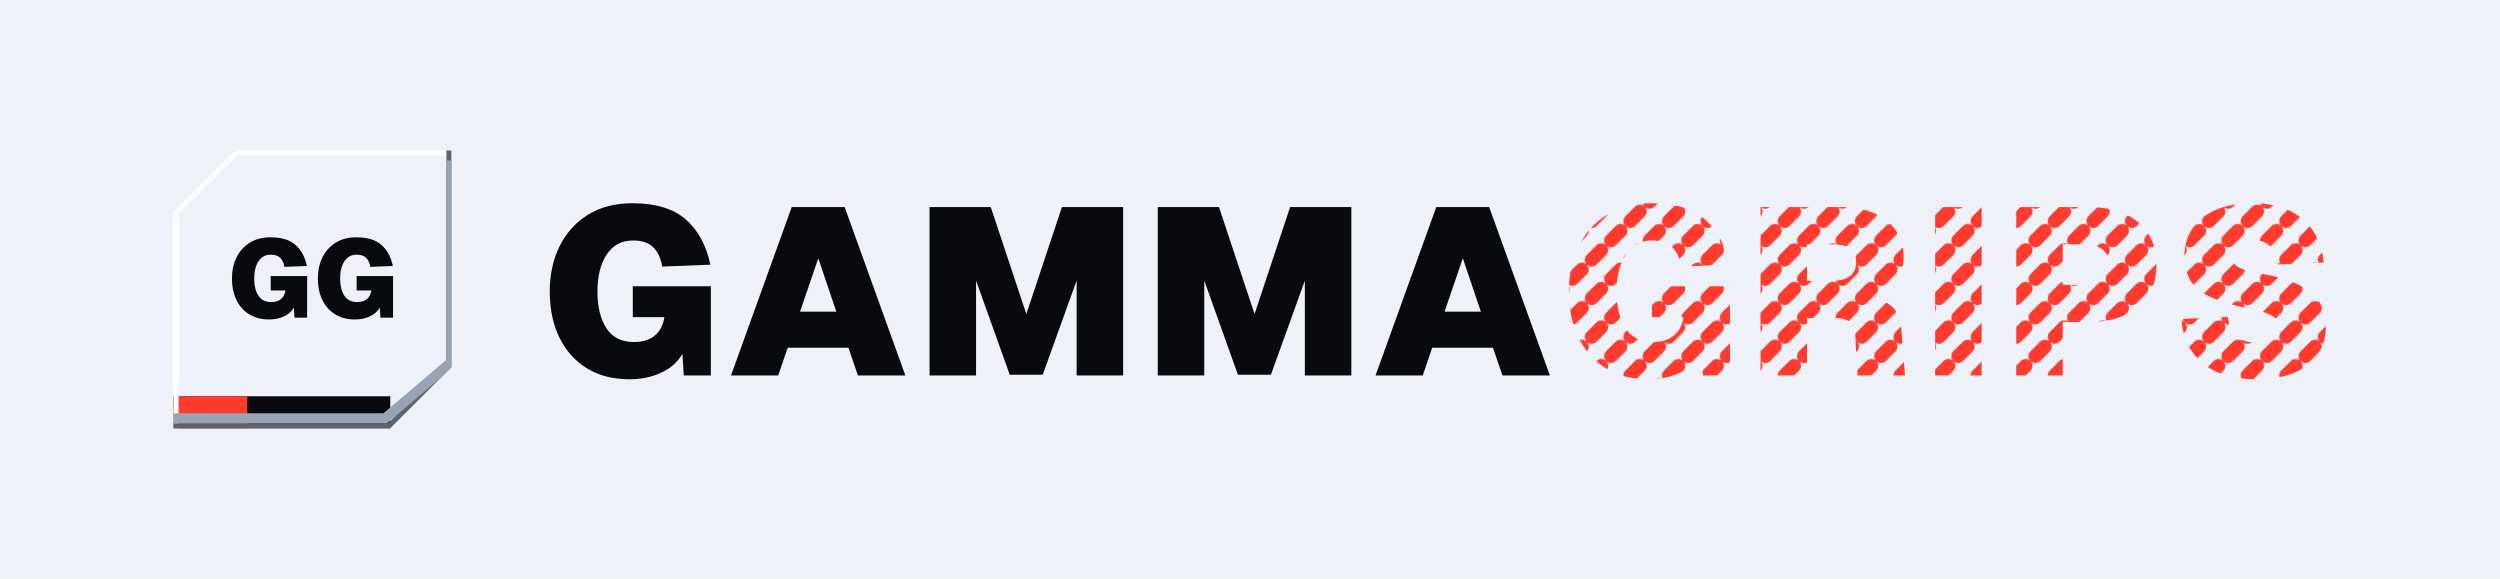
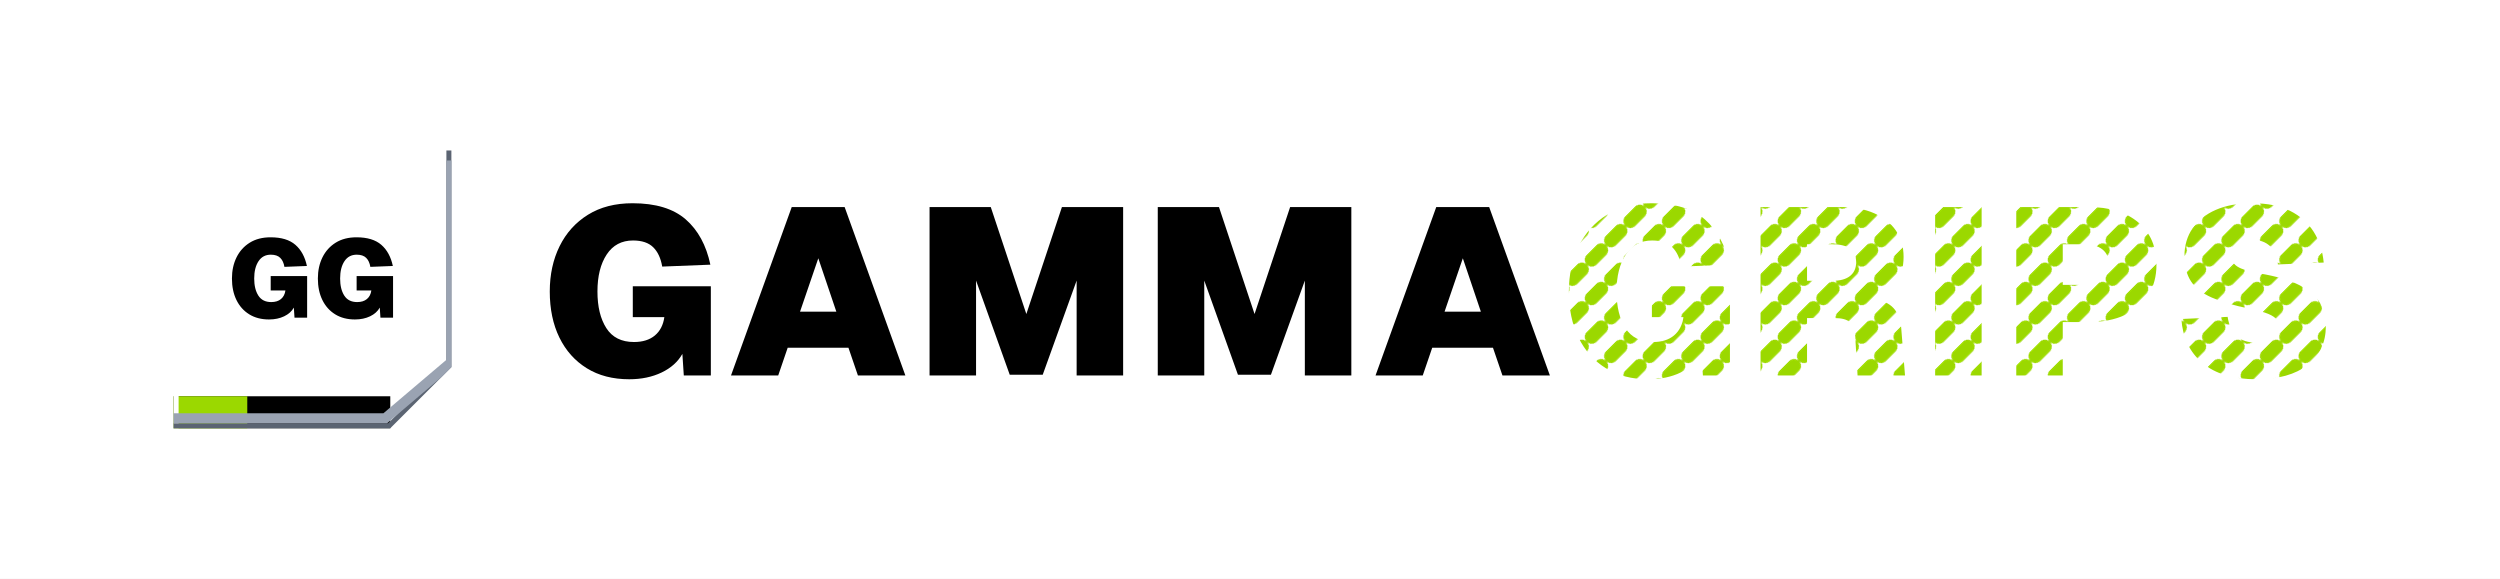
<svg xmlns="http://www.w3.org/2000/svg" viewBox="0 0 864 200">
-   <rect width="864" height="200" fill="#eef2f8" />
+   <rect width="864" height="200" fill="#ffffff" />
  <g transform="translate(60 52)">
    <defs>
      <clipPath id="kc-lkgipk">
        <path d="M21.12 0H96V74.88L74.88 96H0V21.12Z" />
      </clipPath>
    </defs>
-     <path d="M21.12 0H96V74.88L74.88 96H0V21.12Z" fill="#eef2f8" />
+     <path d="M21.12 0H96V74.88L74.88 96H0V21.12Z" fill="#ffffff" />
    <g clip-path="url(#kc-lkgipk)">
-       <rect x="0" y="84.96" width="74.88" height="11.04" fill="#090a0d" />
-       <rect x="0" y="84.96" width="25.459" height="11.04" fill="#ff3b30" />
+       <rect x="0" y="84.96" width="74.88" height="11.04" fill="#000000" />
+       <rect x="0" y="84.96" width="25.459" height="11.04" fill="#9bd800" />
      <g fill="none" stroke-width="3.456">
        <path d="M0 96V21.12L21.12 0H96" stroke="#ffffff" />
        <path d="M96 0V74.88L74.88 96H0" stroke="#5b6472" />
        <path d="M96 3.456V73.152L73.152 92.544H0" stroke="#9aa3b2" />
      </g>
    </g>
    <g transform="translate(20.16 30.01056) scale(0.3826804)">
      <g transform="translate(-4 72.6)">
-         <path d="M37.5 1.6L37.5 1.6Q27.1 1.6 19.6 -3.05Q12.1 -7.7 8.05 -16Q4 -24.3 4 -35.4L4 -35.4Q4 -46.1 8.15 -54.5Q12.3 -62.9 20.1 -67.75Q27.9 -72.6 38.9 -72.6L38.9 -72.6Q53.5 -72.6 61.3 -65.8Q69.1 -59 71.7 -46.7L71.7 -46.7L51.4 -45.9Q50.5 -51.2 47.6 -54.05Q44.7 -56.9 39.1 -56.9L39.1 -56.9Q31.9 -56.9 28 -51Q24.1 -45.1 24.1 -35.4L24.1 -35.4Q24.1 -25.8 27.85 -19.95Q31.6 -14.1 39.5 -14.1L39.5 -14.1Q45 -14.1 48.3 -16.85Q51.6 -19.6 52.3 -24.6L52.3 -24.6L39 -24.6L39 -37.6L71.9 -37.6L71.9 0L60.5 0L59.9 -9.1Q57.1 -4.1 51.15 -1.25Q45.2 1.6 37.5 1.6" fill="#090a0d" />
-         <path d="M115.1 1.6L115.1 1.6Q104.7 1.6 97.2 -3.05Q89.7 -7.7 85.65 -16Q81.6 -24.3 81.6 -35.4L81.6 -35.4Q81.6 -46.1 85.75 -54.5Q89.9 -62.9 97.7 -67.75Q105.5 -72.6 116.5 -72.6L116.5 -72.6Q131.1 -72.6 138.9 -65.8Q146.7 -59 149.3 -46.7L149.3 -46.7L129 -45.9Q128.1 -51.2 125.2 -54.05Q122.3 -56.9 116.7 -56.9L116.7 -56.9Q109.5 -56.9 105.6 -51Q101.7 -45.1 101.7 -35.4L101.7 -35.4Q101.7 -25.8 105.45 -19.95Q109.2 -14.1 117.1 -14.1L117.1 -14.1Q122.6 -14.1 125.9 -16.85Q129.2 -19.6 129.9 -24.6L129.9 -24.6L116.6 -24.6L116.6 -37.6L149.5 -37.6L149.5 0L138.1 0L137.5 -9.1Q134.7 -4.1 128.75 -1.25Q122.8 1.6 115.1 1.6" fill="#090a0d" />
+         <path d="M37.5 1.6L37.5 1.6Q27.1 1.6 19.6 -3.05Q12.1 -7.7 8.05 -16Q4 -24.3 4 -35.4L4 -35.4Q4 -46.1 8.15 -54.5Q12.3 -62.9 20.1 -67.75Q27.9 -72.6 38.9 -72.6L38.9 -72.6Q53.5 -72.6 61.3 -65.8Q69.1 -59 71.7 -46.7L71.7 -46.7L51.4 -45.9Q50.5 -51.2 47.6 -54.05Q44.7 -56.9 39.1 -56.9L39.1 -56.9Q31.9 -56.9 28 -51Q24.1 -45.1 24.1 -35.4L24.1 -35.4Q24.1 -25.8 27.85 -19.95Q31.6 -14.1 39.5 -14.1L39.5 -14.1Q45 -14.1 48.3 -16.85Q51.6 -19.6 52.3 -24.6L52.3 -24.6L39 -24.6L39 -37.6L71.9 -37.6L71.9 0L60.5 0L59.9 -9.1Q57.1 -4.1 51.15 -1.25Q45.2 1.6 37.5 1.6" fill="#000000" />
+         <path d="M115.1 1.6L115.1 1.6Q104.7 1.6 97.2 -3.05Q89.7 -7.7 85.65 -16Q81.6 -24.3 81.6 -35.4L81.6 -35.4Q81.6 -46.1 85.75 -54.5Q89.9 -62.9 97.7 -67.75Q105.5 -72.6 116.5 -72.6L116.5 -72.6Q131.1 -72.6 138.9 -65.8Q146.7 -59 149.3 -46.7L149.3 -46.7L129 -45.9Q128.1 -51.2 125.2 -54.05Q122.3 -56.9 116.7 -56.9L116.7 -56.9Q109.5 -56.9 105.6 -51Q101.7 -45.1 101.7 -35.4L101.7 -35.4Q101.7 -25.8 105.45 -19.95Q109.2 -14.1 117.1 -14.1L117.1 -14.1Q122.6 -14.1 125.9 -16.85Q129.2 -19.6 129.9 -24.6L129.9 -24.6L116.6 -24.6L116.6 -37.6L149.5 -37.6L149.5 0L138.1 0L137.5 -9.1Q134.7 -4.1 128.75 -1.25Q122.8 1.6 115.1 1.6" fill="#000000" />
      </g>
    </g>
  </g>
  <g transform="translate(190 70.24) scale(0.8198347)">
    <defs>
      <pattern id="kn-lkgip" width="11.5" height="11.5" patternUnits="userSpaceOnUse" patternTransform="rotate(45)">
-         <rect width="5.8" height="11.5" rx="2.9" fill="#ff3b30" />
+         <rect width="5.8" height="11.5" rx="2.9" fill="#9bd800" />
      </pattern>
    </defs>
    <g transform="translate(-4 72.6)">
-       <path d="M37.5 1.6L37.5 1.6Q27.1 1.6 19.6 -3.05Q12.1 -7.7 8.05 -16Q4 -24.3 4 -35.4L4 -35.4Q4 -46.1 8.15 -54.5Q12.3 -62.9 20.1 -67.75Q27.9 -72.6 38.9 -72.6L38.9 -72.6Q53.5 -72.6 61.3 -65.8Q69.1 -59 71.7 -46.7L71.7 -46.7L51.4 -45.9Q50.5 -51.2 47.6 -54.05Q44.7 -56.9 39.1 -56.9L39.1 -56.9Q31.9 -56.9 28 -51Q24.1 -45.1 24.1 -35.4L24.1 -35.4Q24.1 -25.8 27.85 -19.95Q31.6 -14.1 39.5 -14.1L39.5 -14.1Q45 -14.1 48.3 -16.85Q51.6 -19.6 52.3 -24.6L52.3 -24.6L39 -24.6L39 -37.6L71.9 -37.6L71.9 0L60.5 0L59.9 -9.1Q57.1 -4.1 51.15 -1.25Q45.2 1.6 37.5 1.6M100.3 0L80.4 0L106 -71L128.3 -71L153.9 0L133.9 0L129.9 -11.7L104.3 -11.7L100.3 0M117.2 -49.4L109.5 -26.9L124.8 -26.9L117.2 -49.4M183.7 0L164.1 0L164.1 -71L189.9 -71L204.9 -25.9L219.9 -71L245.7 -71L245.7 0L226.1 0L226.1 -40L211.8 -0.3L197.9 -0.3L183.7 -40L183.7 0M279.9 0L260.3 0L260.3 -71L286.1 -71L301.1 -25.9L316.1 -71L341.9 -71L341.9 0L322.3 0L322.3 -40L308 -0.3L294.1 -0.3L279.9 -40L279.9 0M372 0L352.1 0L377.7 -71L400 -71L425.6 0L405.6 0L401.6 -11.7L376 -11.7L372 0M388.9 -49.4L381.2 -26.9L396.5 -26.9L388.9 -49.4" fill="#090a0d" />
+       <path d="M37.5 1.6L37.5 1.6Q27.1 1.6 19.6 -3.05Q12.1 -7.7 8.05 -16Q4 -24.3 4 -35.4L4 -35.4Q4 -46.1 8.15 -54.5Q12.3 -62.9 20.1 -67.75Q27.9 -72.6 38.9 -72.6L38.9 -72.6Q53.5 -72.6 61.3 -65.8Q69.1 -59 71.7 -46.7L71.7 -46.7L51.4 -45.9Q50.5 -51.2 47.6 -54.05Q44.7 -56.9 39.1 -56.9L39.1 -56.9Q31.9 -56.9 28 -51Q24.1 -45.1 24.1 -35.4L24.1 -35.4Q24.1 -25.8 27.85 -19.95Q31.6 -14.1 39.5 -14.1L39.5 -14.1Q45 -14.1 48.3 -16.85Q51.6 -19.6 52.3 -24.6L52.3 -24.6L39 -24.6L39 -37.6L71.9 -37.6L71.9 0L60.5 0L59.9 -9.1Q57.1 -4.1 51.15 -1.25Q45.2 1.6 37.5 1.6M100.3 0L80.4 0L106 -71L128.3 -71L153.9 0L133.9 0L129.9 -11.7L104.3 -11.7L100.3 0M117.2 -49.4L109.5 -26.9L124.8 -26.9L117.2 -49.4M183.7 0L164.1 0L164.1 -71L189.9 -71L204.9 -25.9L219.9 -71L245.7 -71L245.7 0L226.1 0L226.1 -40L211.8 -0.3L197.9 -0.3L183.7 -40L183.7 0M279.9 0L260.3 0L260.3 -71L286.1 -71L301.1 -25.9L316.1 -71L341.9 -71L341.9 0L322.3 0L322.3 -40L308 -0.3L294.1 -0.3L279.9 -40L279.9 0M372 0L352.1 0L377.7 -71L400 -71L425.6 0L405.6 0L401.6 -11.7L376 -11.7L372 0M388.9 -49.4L381.2 -26.9L396.5 -26.9L388.9 -49.4" fill="#000000" />
      <path d="M467.1 1.6L467.1 1.6Q456.7 1.6 449.2 -3.05Q441.7 -7.7 437.65 -16Q433.6 -24.3 433.6 -35.4L433.6 -35.4Q433.6 -46.1 437.75 -54.5Q441.9 -62.9 449.7 -67.75Q457.5 -72.6 468.5 -72.6L468.5 -72.6Q483.1 -72.6 490.9 -65.8Q498.7 -59 501.3 -46.7L501.3 -46.7L481 -45.9Q480.1 -51.2 477.2 -54.05Q474.3 -56.9 468.7 -56.9L468.7 -56.9Q461.5 -56.9 457.6 -51Q453.7 -45.1 453.7 -35.4L453.7 -35.4Q453.7 -25.8 457.45 -19.95Q461.2 -14.1 469.1 -14.1L469.1 -14.1Q474.6 -14.1 477.9 -16.85Q481.2 -19.6 481.9 -24.6L481.9 -24.6L468.6 -24.6L468.6 -37.6L501.5 -37.6L501.5 0L490.1 0L489.5 -9.1Q486.7 -4.1 480.75 -1.25Q474.8 1.6 467.1 1.6M534 0L514.4 0L514.4 -71L548.3 -71Q556.3 -71 562.25 -68.4Q568.2 -65.8 571.45 -61.1Q574.7 -56.4 574.7 -50L574.7 -50Q574.7 -43.3 571.35 -38.7Q568 -34.1 561.9 -32.2L561.9 -32.2Q567.6 -31.5 570.45 -28.4Q573.3 -25.3 573.7 -20L573.7 -20L575.3 0L555.3 0L554.3 -16.6Q554.1 -20.5 552.2 -22.35Q550.3 -24.2 545.5 -24.2L545.5 -24.2L534 -24.2L534 0M534 -55.3L534 -39.9L544.7 -39.9Q549.6 -39.9 552.15 -41.95Q554.7 -44 554.7 -47.7L554.7 -47.7Q554.7 -55.3 544.7 -55.3L544.7 -55.3L534 -55.3M607.6 0L588 0L588 -71L607.6 -71L607.6 0M641.8 0L622.2 0L622.2 -71L652.6 -71Q666 -71 673.65 -64.5Q681.3 -58 681.3 -46.7L681.3 -46.7Q681.3 -39.3 677.85 -33.85Q674.4 -28.4 667.95 -25.45Q661.5 -22.5 652.6 -22.5L652.6 -22.5L641.8 -22.5L641.8 0M641.8 -55.3L641.8 -38.2L651.1 -38.2Q655.7 -38.2 658.5 -40.35Q661.3 -42.5 661.3 -46.7L661.3 -46.7Q661.3 -50.9 658.55 -53.1Q655.8 -55.3 651.1 -55.3L651.1 -55.3L641.8 -55.3M723.5 1.6L723.5 1.6Q708.8 1.6 700.7 -5.25Q692.6 -12.1 691.8 -23.8L691.8 -23.8L711.3 -24.7Q712.1 -19.5 715.05 -16.65Q718 -13.8 723.7 -13.8L723.7 -13.8Q728.2 -13.8 730.65 -15.35Q733.1 -16.9 733.1 -20L733.1 -20Q733.1 -21.9 732.15 -23.35Q731.2 -24.8 728.45 -25.95Q725.7 -27.1 720.3 -28.2L720.3 -28.2Q710.6 -30.2 704.6 -32.85Q698.6 -35.5 695.85 -39.7Q693.1 -43.9 693.1 -50.4L693.1 -50.4Q693.1 -57 696.5 -62Q699.9 -67 706.3 -69.8Q712.7 -72.6 721.7 -72.6L721.7 -72.6Q731.2 -72.6 737.6 -69.4Q744 -66.2 747.55 -60.6Q751.1 -55 751.8 -47.6L751.8 -47.6L732.5 -46.8Q732.1 -51.7 729.25 -54.45Q726.4 -57.2 721.5 -57.2L721.5 -57.2Q717.3 -57.2 715 -55.5Q712.7 -53.8 712.7 -51L712.7 -51Q712.7 -47.7 715.35 -45.95Q718 -44.2 724.9 -43L724.9 -43Q735.4 -41.2 741.5 -38.1Q747.6 -35 750.15 -30.7Q752.7 -26.4 752.7 -20.8L752.7 -20.8Q752.7 -10.4 745 -4.4Q737.3 1.6 723.5 1.6" fill="url(#kn-lkgip)" />
    </g>
  </g>
</svg>
